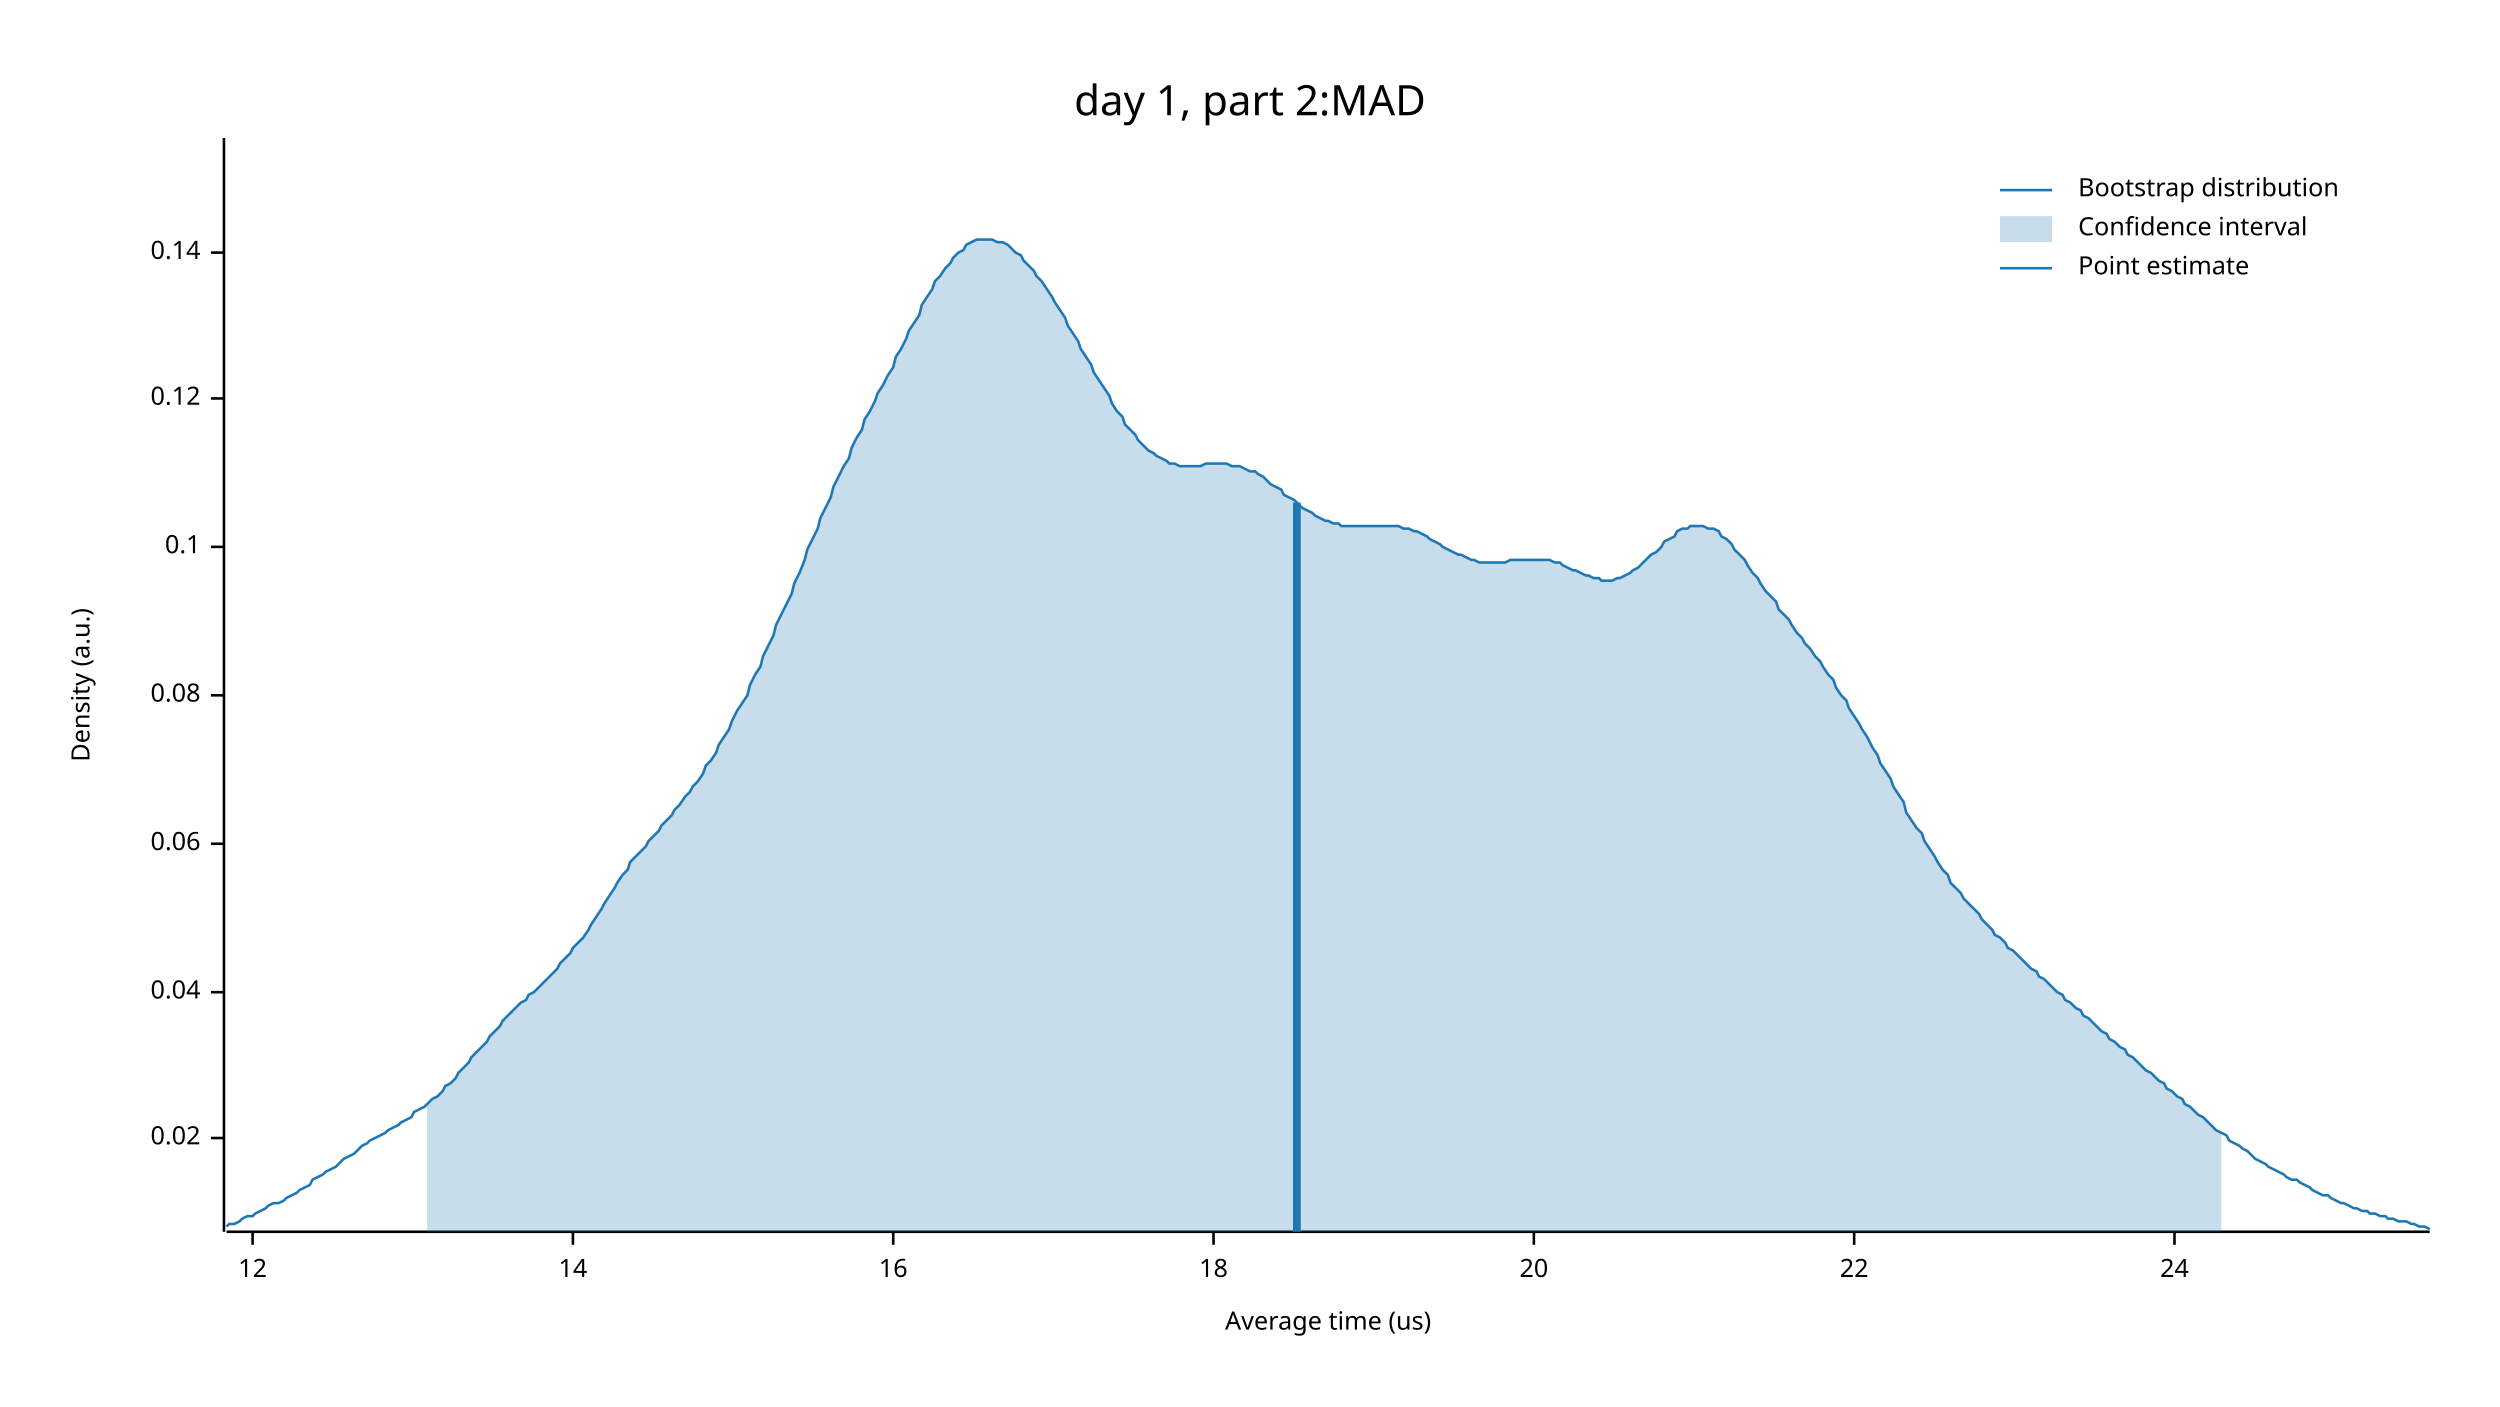
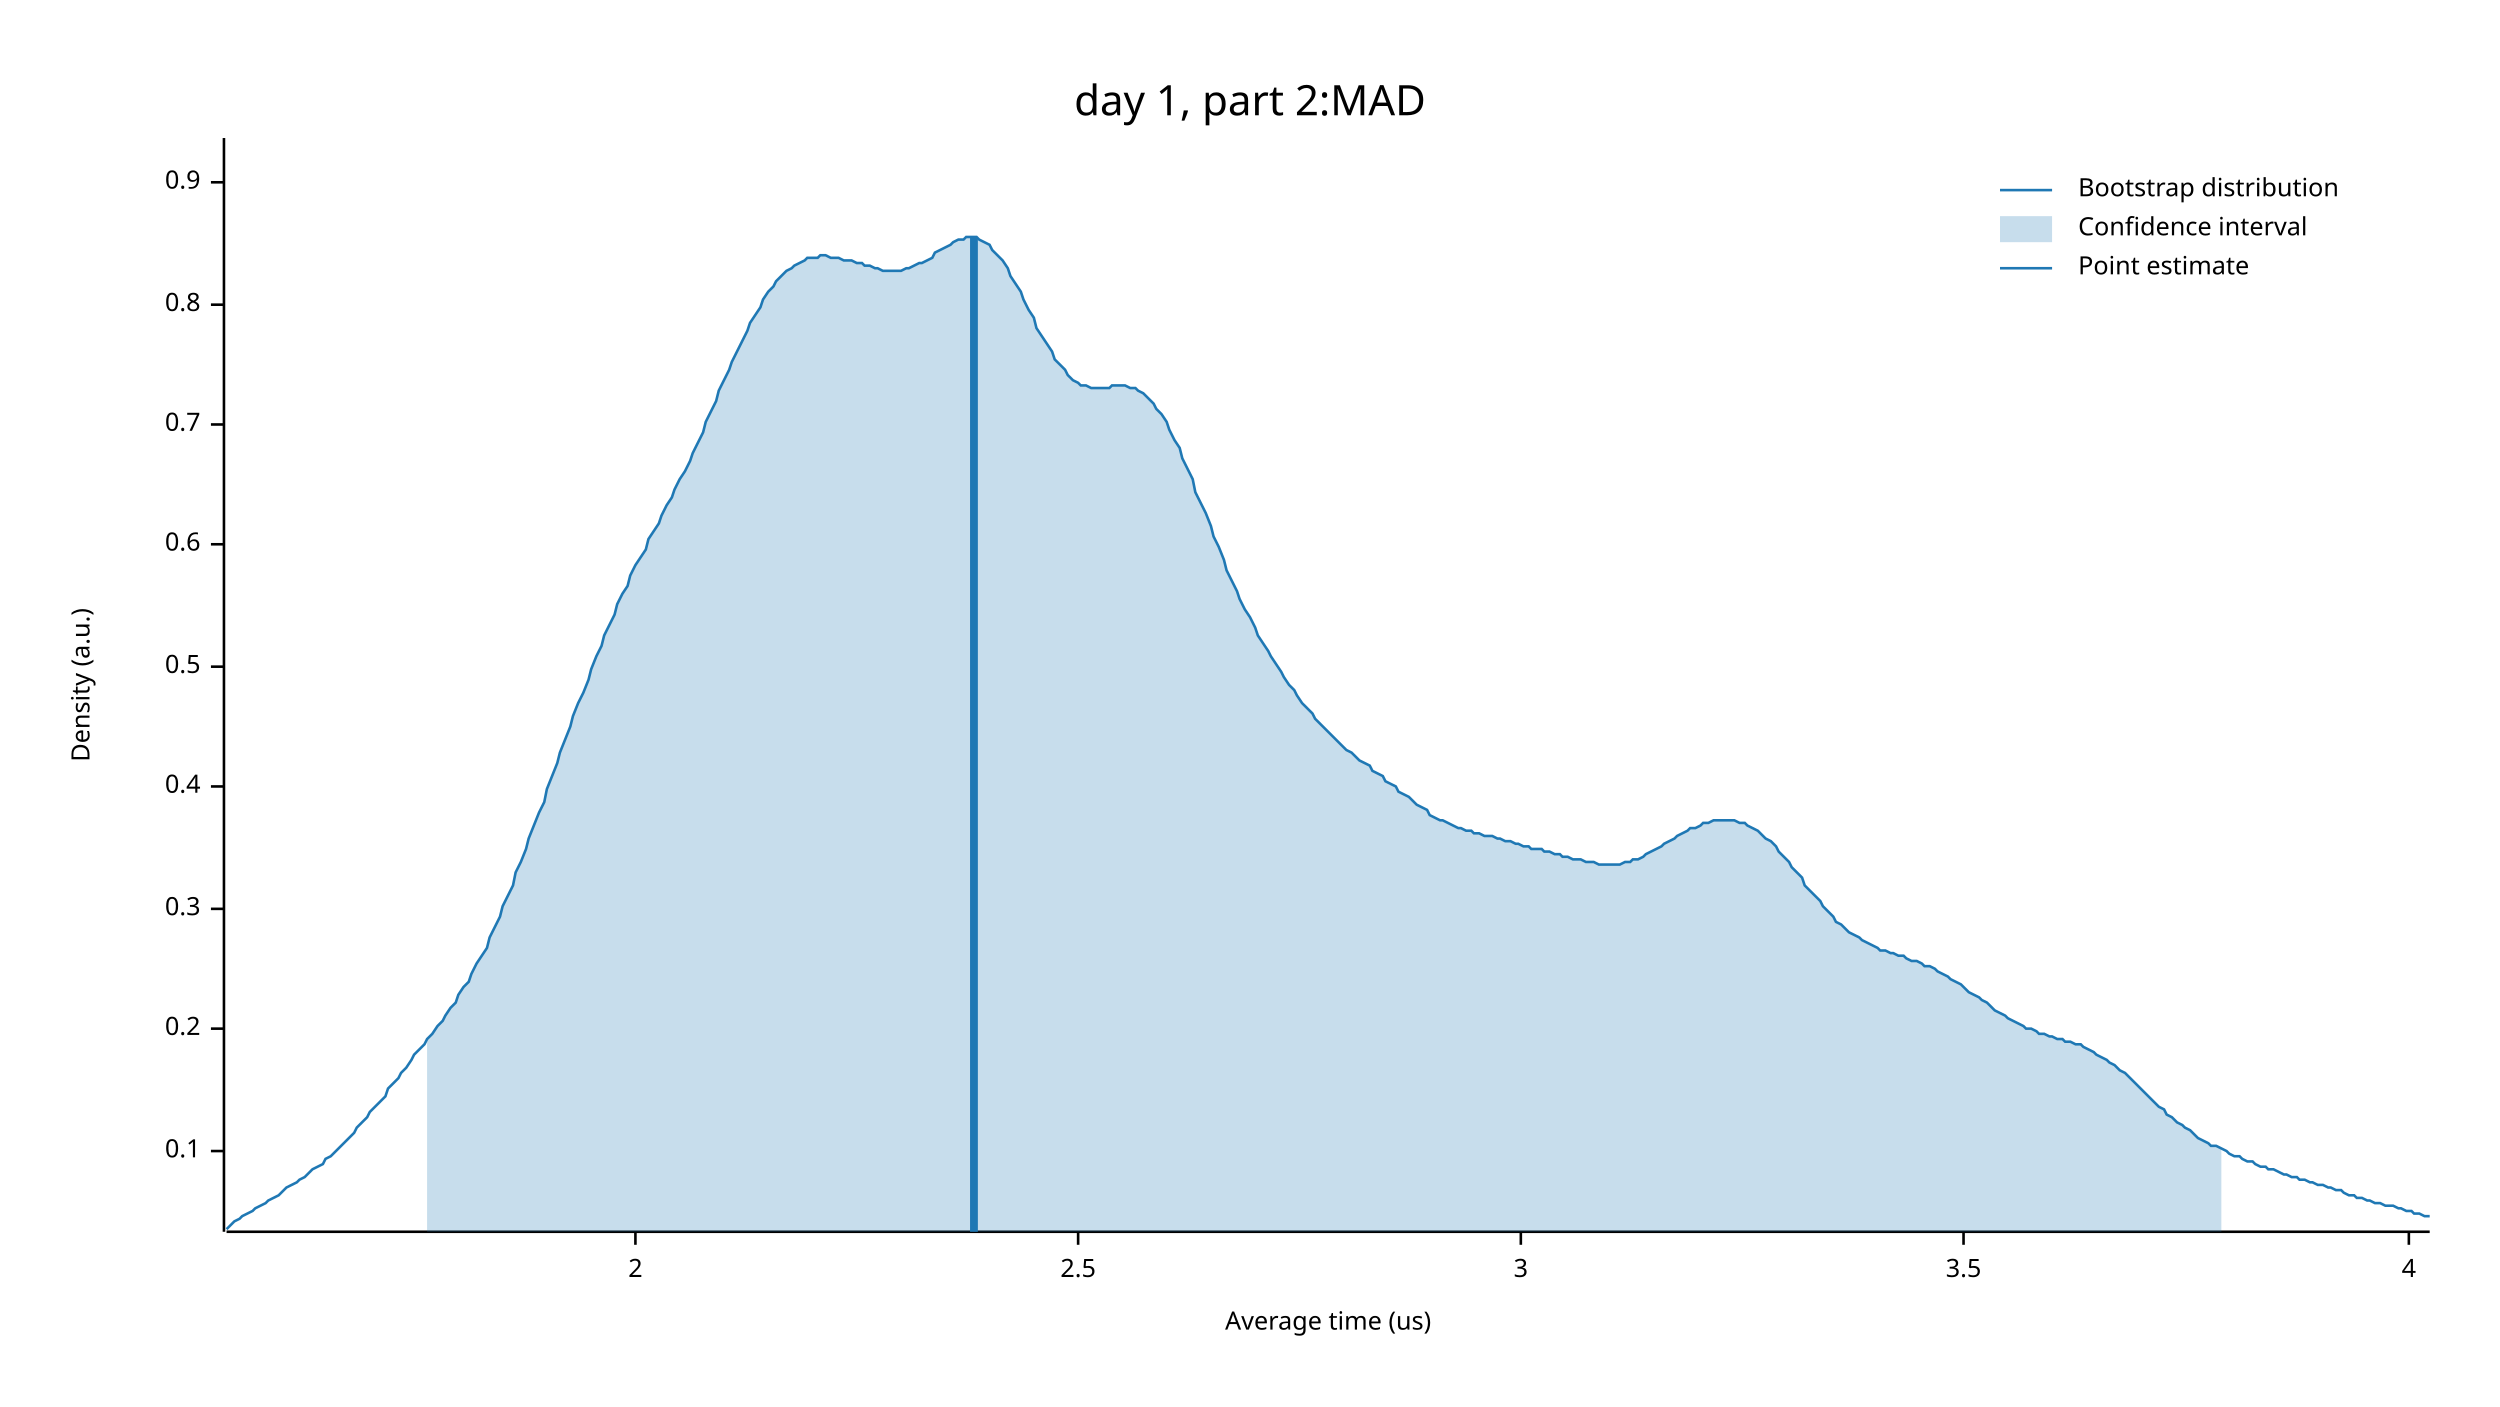
<svg xmlns="http://www.w3.org/2000/svg" width="960" height="540" viewBox="0 0 960 540">
  <text x="480" y="32" dy="0.76em" text-anchor="middle" font-family="sans-serif" font-size="16.129" opacity="1" fill="#000000">
day 1, part 2:MAD
</text>
  <text x="27" y="263" dy="0.76em" text-anchor="middle" font-family="sans-serif" font-size="9.677" opacity="1" fill="#000000" transform="rotate(270, 27, 263)">
Density (a.u.)
</text>
  <text x="510" y="513" dy="-0.5ex" text-anchor="middle" font-family="sans-serif" font-size="9.677" opacity="1" fill="#000000">
Average time (us)
</text>
  <polyline fill="none" opacity="1" stroke="#000000" stroke-width="1" points="86,53 86,473 " />
-   <text x="77" y="437" dy="0.5ex" text-anchor="end" font-family="sans-serif" font-size="9.677" opacity="1" fill="#000000">
- 0.02
- </text>
-   <polyline fill="none" opacity="1" stroke="#000000" stroke-width="1" points="81,437 86,437 " />
-   <text x="77" y="381" dy="0.5ex" text-anchor="end" font-family="sans-serif" font-size="9.677" opacity="1" fill="#000000">
- 0.04
- </text>
-   <polyline fill="none" opacity="1" stroke="#000000" stroke-width="1" points="81,381 86,381 " />
-   <text x="77" y="324" dy="0.5ex" text-anchor="end" font-family="sans-serif" font-size="9.677" opacity="1" fill="#000000">
- 0.06
- </text>
-   <polyline fill="none" opacity="1" stroke="#000000" stroke-width="1" points="81,324 86,324 " />
-   <text x="77" y="267" dy="0.5ex" text-anchor="end" font-family="sans-serif" font-size="9.677" opacity="1" fill="#000000">
- 0.08
- </text>
-   <polyline fill="none" opacity="1" stroke="#000000" stroke-width="1" points="81,267 86,267 " />
-   <text x="77" y="210" dy="0.5ex" text-anchor="end" font-family="sans-serif" font-size="9.677" opacity="1" fill="#000000">
+   <text x="77" y="442" dy="0.5ex" text-anchor="end" font-family="sans-serif" font-size="9.677" opacity="1" fill="#000000">
0.1
</text>
-   <polyline fill="none" opacity="1" stroke="#000000" stroke-width="1" points="81,210 86,210 " />
-   <text x="77" y="153" dy="0.5ex" text-anchor="end" font-family="sans-serif" font-size="9.677" opacity="1" fill="#000000">
- 0.12
+   <polyline fill="none" opacity="1" stroke="#000000" stroke-width="1" points="81,442 86,442 " />
+   <text x="77" y="395" dy="0.5ex" text-anchor="end" font-family="sans-serif" font-size="9.677" opacity="1" fill="#000000">
+ 0.2
</text>
-   <polyline fill="none" opacity="1" stroke="#000000" stroke-width="1" points="81,153 86,153 " />
-   <text x="77" y="97" dy="0.5ex" text-anchor="end" font-family="sans-serif" font-size="9.677" opacity="1" fill="#000000">
- 0.14
+   <polyline fill="none" opacity="1" stroke="#000000" stroke-width="1" points="81,395 86,395 " />
+   <text x="77" y="349" dy="0.5ex" text-anchor="end" font-family="sans-serif" font-size="9.677" opacity="1" fill="#000000">
+ 0.3
</text>
-   <polyline fill="none" opacity="1" stroke="#000000" stroke-width="1" points="81,97 86,97 " />
+   <polyline fill="none" opacity="1" stroke="#000000" stroke-width="1" points="81,349 86,349 " />
+   <text x="77" y="302" dy="0.5ex" text-anchor="end" font-family="sans-serif" font-size="9.677" opacity="1" fill="#000000">
+ 0.4
+ </text>
+   <polyline fill="none" opacity="1" stroke="#000000" stroke-width="1" points="81,302 86,302 " />
+   <text x="77" y="256" dy="0.5ex" text-anchor="end" font-family="sans-serif" font-size="9.677" opacity="1" fill="#000000">
+ 0.5
+ </text>
+   <polyline fill="none" opacity="1" stroke="#000000" stroke-width="1" points="81,256 86,256 " />
+   <text x="77" y="209" dy="0.5ex" text-anchor="end" font-family="sans-serif" font-size="9.677" opacity="1" fill="#000000">
+ 0.6
+ </text>
+   <polyline fill="none" opacity="1" stroke="#000000" stroke-width="1" points="81,209 86,209 " />
+   <text x="77" y="163" dy="0.5ex" text-anchor="end" font-family="sans-serif" font-size="9.677" opacity="1" fill="#000000">
+ 0.7
+ </text>
+   <polyline fill="none" opacity="1" stroke="#000000" stroke-width="1" points="81,163 86,163 " />
+   <text x="77" y="117" dy="0.5ex" text-anchor="end" font-family="sans-serif" font-size="9.677" opacity="1" fill="#000000">
+ 0.8
+ </text>
+   <polyline fill="none" opacity="1" stroke="#000000" stroke-width="1" points="81,117 86,117 " />
+   <text x="77" y="70" dy="0.5ex" text-anchor="end" font-family="sans-serif" font-size="9.677" opacity="1" fill="#000000">
+ 0.9
+ </text>
+   <polyline fill="none" opacity="1" stroke="#000000" stroke-width="1" points="81,70 86,70 " />
  <polyline fill="none" opacity="1" stroke="#000000" stroke-width="1" points="87,473 933,473 " />
-   <text x="97" y="483" dy="0.76em" text-anchor="middle" font-family="sans-serif" font-size="9.677" opacity="1" fill="#000000">
- 12
+   <text x="244" y="483" dy="0.76em" text-anchor="middle" font-family="sans-serif" font-size="9.677" opacity="1" fill="#000000">
+ 2
</text>
-   <polyline fill="none" opacity="1" stroke="#000000" stroke-width="1" points="97,473 97,478 " />
-   <text x="220" y="483" dy="0.76em" text-anchor="middle" font-family="sans-serif" font-size="9.677" opacity="1" fill="#000000">
- 14
+   <polyline fill="none" opacity="1" stroke="#000000" stroke-width="1" points="244,473 244,478 " />
+   <text x="414" y="483" dy="0.76em" text-anchor="middle" font-family="sans-serif" font-size="9.677" opacity="1" fill="#000000">
+ 2.5
</text>
-   <polyline fill="none" opacity="1" stroke="#000000" stroke-width="1" points="220,473 220,478 " />
-   <text x="343" y="483" dy="0.76em" text-anchor="middle" font-family="sans-serif" font-size="9.677" opacity="1" fill="#000000">
- 16
+   <polyline fill="none" opacity="1" stroke="#000000" stroke-width="1" points="414,473 414,478 " />
+   <text x="584" y="483" dy="0.76em" text-anchor="middle" font-family="sans-serif" font-size="9.677" opacity="1" fill="#000000">
+ 3
</text>
-   <polyline fill="none" opacity="1" stroke="#000000" stroke-width="1" points="343,473 343,478 " />
-   <text x="466" y="483" dy="0.76em" text-anchor="middle" font-family="sans-serif" font-size="9.677" opacity="1" fill="#000000">
- 18
+   <polyline fill="none" opacity="1" stroke="#000000" stroke-width="1" points="584,473 584,478 " />
+   <text x="754" y="483" dy="0.76em" text-anchor="middle" font-family="sans-serif" font-size="9.677" opacity="1" fill="#000000">
+ 3.5
</text>
-   <polyline fill="none" opacity="1" stroke="#000000" stroke-width="1" points="466,473 466,478 " />
-   <text x="589" y="483" dy="0.76em" text-anchor="middle" font-family="sans-serif" font-size="9.677" opacity="1" fill="#000000">
- 20
+   <polyline fill="none" opacity="1" stroke="#000000" stroke-width="1" points="754,473 754,478 " />
+   <text x="925" y="483" dy="0.76em" text-anchor="middle" font-family="sans-serif" font-size="9.677" opacity="1" fill="#000000">
+ 4
</text>
-   <polyline fill="none" opacity="1" stroke="#000000" stroke-width="1" points="589,473 589,478 " />
-   <text x="712" y="483" dy="0.76em" text-anchor="middle" font-family="sans-serif" font-size="9.677" opacity="1" fill="#000000">
- 22
- </text>
-   <polyline fill="none" opacity="1" stroke="#000000" stroke-width="1" points="712,473 712,478 " />
-   <text x="835" y="483" dy="0.76em" text-anchor="middle" font-family="sans-serif" font-size="9.677" opacity="1" fill="#000000">
- 24
- </text>
-   <polyline fill="none" opacity="1" stroke="#000000" stroke-width="1" points="835,473 835,478 " />
-   <polyline fill="none" opacity="1" stroke="#1F78B4" stroke-width="1" points="87,471 88,470 90,470 92,469 93,468 95,467 97,467 98,466 100,465 102,464 103,463 105,462 107,462 109,461 110,460 112,459 114,458 115,457 117,456 119,455 120,453 122,452 124,451 125,450 127,449 129,448 131,446 132,445 134,444 136,443 137,442 139,440 141,439 142,438 144,437 146,436 148,435 149,434 151,433 153,432 154,431 156,430 158,429 159,427 161,426 163,425 164,424 166,422 168,421 170,419 171,417 173,416 175,414 176,412 178,410 180,408 181,406 183,404 185,402 187,400 188,398 190,396 192,394 193,392 195,390 197,388 198,387 200,385 202,384 203,382 205,381 207,379 209,377 210,376 212,374 214,372 215,370 217,368 219,366 220,364 222,362 224,360 226,357 227,355 229,352 231,349 232,347 234,344 236,341 237,339 239,336 241,334 242,331 244,329 246,327 248,325 249,323 251,321 253,319 254,317 256,315 258,313 259,311 261,309 263,306 265,304 266,302 268,300 270,297 271,294 273,292 275,289 276,286 278,283 280,280 281,277 283,273 285,270 287,267 288,263 290,259 292,256 293,252 295,248 297,244 298,240 300,236 302,232 304,228 305,224 307,220 309,215 310,211 312,207 314,203 315,199 317,195 319,191 320,187 322,183 324,179 326,176 327,172 329,168 331,165 332,161 334,158 336,154 337,151 339,148 341,144 343,141 344,137 346,134 348,130 349,127 351,124 353,121 354,117 356,114 358,111 359,108 361,106 363,103 365,101 366,99 368,97 370,96 371,94 373,93 375,92 376,92 378,92 380,92 381,92 383,93 385,93 387,94 388,95 390,97 392,98 393,100 395,102 397,104 398,106 400,108 402,111 404,114 405,116 407,119 409,122 410,125 412,128 414,131 415,134 417,137 419,140 420,143 422,146 424,149 426,152 427,155 429,158 431,160 432,163 434,165 436,167 437,169 439,171 441,173 443,174 444,175 446,176 448,177 449,178 451,178 453,179 454,179 456,179 458,179 459,179 461,179 463,178 465,178 466,178 468,178 470,178 471,178 473,179 475,179 476,179 478,180 480,181 482,181 483,182 485,183 487,185 488,186 490,187 492,188 493,190 495,191 497,192 498,193 500,195 502,196 504,197 505,198 507,199 509,200 510,200 512,201 514,201 515,202 517,202 519,202 521,202 522,202 524,202 526,202 527,202 529,202 531,202 532,202 534,202 536,202 537,202 539,203 541,203 543,204 544,204 546,205 548,206 549,207 551,208 553,209 554,210 556,211 558,212 560,213 561,213 563,214 565,215 566,215 568,216 570,216 571,216 573,216 575,216 576,216 578,216 580,215 582,215 583,215 585,215 587,215 588,215 590,215 592,215 593,215 595,215 597,216 599,216 600,217 602,218 604,219 605,219 607,220 609,221 610,221 612,222 614,222 615,223 617,223 619,223 621,222 622,222 624,221 626,220 627,219 629,218 631,216 632,215 634,213 636,212 638,210 639,208 641,207 643,206 644,204 646,203 648,203 649,202 651,202 653,202 654,202 656,203 658,203 660,204 661,206 663,207 665,209 666,211 668,213 670,215 671,217 673,220 675,222 676,224 678,227 680,229 682,231 683,234 685,236 687,238 688,240 690,243 692,245 693,247 695,249 697,252 699,254 700,256 702,259 704,261 705,264 707,267 709,269 710,272 712,275 714,278 715,280 717,283 719,287 721,290 722,293 724,296 726,299 727,302 729,305 731,308 732,312 734,315 736,318 738,320 739,323 741,326 743,329 744,331 746,334 748,336 749,339 751,341 753,343 754,345 756,347 758,349 760,351 761,353 763,355 765,357 766,359 768,360 770,362 771,364 773,365 775,367 777,369 778,370 780,372 782,373 783,375 785,376 787,378 788,379 790,381 792,382 793,384 795,385 797,387 799,388 800,390 802,391 804,393 805,394 807,396 809,397 810,399 812,400 814,402 816,403 817,405 819,406 821,408 822,409 824,411 826,412 827,413 829,415 831,416 832,418 834,419 836,421 838,422 839,424 841,425 843,427 844,428 846,429 848,431 849,432 851,434 853,435 855,436 856,438 858,439 860,440 861,441 863,442 865,444 866,445 868,446 870,447 871,448 873,449 875,450 877,451 878,452 880,453 882,453 883,454 885,455 887,456 888,457 890,458 892,459 894,459 895,460 897,461 899,462 900,462 902,463 904,464 905,464 907,465 909,465 910,466 912,466 914,467 916,467 917,468 919,468 921,469 922,469 924,469 926,470 927,470 929,471 931,471 933,472 " />
-   <polygon opacity="0.25" fill="#1F78B4" points="164,424 166,422 168,421 170,419 171,417 173,416 175,414 176,412 178,410 180,408 181,406 183,404 185,402 187,400 188,398 190,396 192,394 193,392 195,390 197,388 198,387 200,385 202,384 203,382 205,381 207,379 209,377 210,376 212,374 214,372 215,370 217,368 219,366 220,364 222,362 224,360 226,357 227,355 229,352 231,349 232,347 234,344 236,341 237,339 239,336 241,334 242,331 244,329 246,327 248,325 249,323 251,321 253,319 254,317 256,315 258,313 259,311 261,309 263,306 265,304 266,302 268,300 270,297 271,294 273,292 275,289 276,286 278,283 280,280 281,277 283,273 285,270 287,267 288,263 290,259 292,256 293,252 295,248 297,244 298,240 300,236 302,232 304,228 305,224 307,220 309,215 310,211 312,207 314,203 315,199 317,195 319,191 320,187 322,183 324,179 326,176 327,172 329,168 331,165 332,161 334,158 336,154 337,151 339,148 341,144 343,141 344,137 346,134 348,130 349,127 351,124 353,121 354,117 356,114 358,111 359,108 361,106 363,103 365,101 366,99 368,97 370,96 371,94 373,93 375,92 376,92 378,92 380,92 381,92 383,93 385,93 387,94 388,95 390,97 392,98 393,100 395,102 397,104 398,106 400,108 402,111 404,114 405,116 407,119 409,122 410,125 412,128 414,131 415,134 417,137 419,140 420,143 422,146 424,149 426,152 427,155 429,158 431,160 432,163 434,165 436,167 437,169 439,171 441,173 443,174 444,175 446,176 448,177 449,178 451,178 453,179 454,179 456,179 458,179 459,179 461,179 463,178 465,178 466,178 468,178 470,178 471,178 473,179 475,179 476,179 478,180 480,181 482,181 483,182 485,183 487,185 488,186 490,187 492,188 493,190 495,191 497,192 498,193 500,195 502,196 504,197 505,198 507,199 509,200 510,200 512,201 514,201 515,202 517,202 519,202 521,202 522,202 524,202 526,202 527,202 529,202 531,202 532,202 534,202 536,202 537,202 539,203 541,203 543,204 544,204 546,205 548,206 549,207 551,208 553,209 554,210 556,211 558,212 560,213 561,213 563,214 565,215 566,215 568,216 570,216 571,216 573,216 575,216 576,216 578,216 580,215 582,215 583,215 585,215 587,215 588,215 590,215 592,215 593,215 595,215 597,216 599,216 600,217 602,218 604,219 605,219 607,220 609,221 610,221 612,222 614,222 615,223 617,223 619,223 621,222 622,222 624,221 626,220 627,219 629,218 631,216 632,215 634,213 636,212 638,210 639,208 641,207 643,206 644,204 646,203 648,203 649,202 651,202 653,202 654,202 656,203 658,203 660,204 661,206 663,207 665,209 666,211 668,213 670,215 671,217 673,220 675,222 676,224 678,227 680,229 682,231 683,234 685,236 687,238 688,240 690,243 692,245 693,247 695,249 697,252 699,254 700,256 702,259 704,261 705,264 707,267 709,269 710,272 712,275 714,278 715,280 717,283 719,287 721,290 722,293 724,296 726,299 727,302 729,305 731,308 732,312 734,315 736,318 738,320 739,323 741,326 743,329 744,331 746,334 748,336 749,339 751,341 753,343 754,345 756,347 758,349 760,351 761,353 763,355 765,357 766,359 768,360 770,362 771,364 773,365 775,367 777,369 778,370 780,372 782,373 783,375 785,376 787,378 788,379 790,381 792,382 793,384 795,385 797,387 799,388 800,390 802,391 804,393 805,394 807,396 809,397 810,399 812,400 814,402 816,403 817,405 819,406 821,408 822,409 824,411 826,412 827,413 829,415 831,416 832,418 834,419 836,421 838,422 839,424 841,425 843,427 844,428 846,429 848,431 849,432 851,434 853,435 853,473 164,473 " />
-   <polyline fill="none" opacity="1" stroke="#1F78B4" stroke-width="3" points="498,473 498,193 " />
+   <polyline fill="none" opacity="1" stroke="#000000" stroke-width="1" points="925,473 925,478 " />
+   <polyline fill="none" opacity="1" stroke="#1F78B4" stroke-width="1" points="87,472 88,471 90,469 92,468 93,467 95,466 97,465 98,464 100,463 102,462 103,461 105,460 107,459 109,457 110,456 112,455 114,454 115,453 117,452 119,450 120,449 122,448 124,447 125,445 127,444 129,442 131,440 132,439 134,437 136,435 137,433 139,431 141,429 142,427 144,425 146,423 148,421 149,418 151,416 153,414 154,412 156,410 158,407 159,405 161,403 163,401 164,399 166,397 168,394 170,392 171,390 173,387 175,385 176,382 178,379 180,377 181,374 183,370 185,367 187,364 188,360 190,356 192,352 193,348 195,344 197,340 198,335 200,331 202,326 203,322 205,317 207,312 209,308 210,303 212,298 214,293 215,289 217,284 219,279 220,275 222,270 224,266 226,261 227,257 229,252 231,248 232,244 234,240 236,236 237,232 239,228 241,225 242,221 244,217 246,214 248,211 249,207 251,204 253,201 254,198 256,194 258,191 259,188 261,184 263,181 265,177 266,174 268,170 270,166 271,162 273,158 275,154 276,150 278,146 280,142 281,139 283,135 285,131 287,127 288,124 290,121 292,118 293,115 295,112 297,110 298,108 300,106 302,104 304,103 305,102 307,101 309,100 310,99 312,99 314,99 315,98 317,98 319,99 320,99 322,99 324,100 326,100 327,100 329,101 331,101 332,102 334,102 336,103 337,103 339,104 341,104 343,104 344,104 346,104 348,103 349,103 351,102 353,101 354,101 356,100 358,99 359,97 361,96 363,95 365,94 366,93 368,92 370,92 371,91 373,91 375,91 376,92 378,93 380,94 381,96 383,98 385,100 387,103 388,106 390,109 392,112 393,115 395,119 397,122 398,126 400,129 402,132 404,135 405,138 407,140 409,142 410,144 412,146 414,147 415,148 417,148 419,149 420,149 422,149 424,149 426,149 427,148 429,148 431,148 432,148 434,149 436,149 437,150 439,151 441,153 443,155 444,157 446,159 448,162 449,165 451,169 453,172 454,176 456,180 458,184 459,189 461,193 463,197 465,202 466,206 468,210 470,215 471,219 473,223 475,227 476,230 478,234 480,237 482,241 483,244 485,247 487,250 488,252 490,255 492,258 493,260 495,263 497,265 498,267 500,270 502,272 504,274 505,276 507,278 509,280 510,281 512,283 514,285 515,286 517,288 519,289 521,291 522,292 524,293 526,294 527,296 529,297 531,298 532,300 534,301 536,302 537,304 539,305 541,306 543,308 544,309 546,310 548,311 549,313 551,314 553,315 554,315 556,316 558,317 560,318 561,318 563,319 565,319 566,320 568,320 570,321 571,321 573,321 575,322 576,322 578,323 580,323 582,324 583,324 585,325 587,325 588,326 590,326 592,326 593,327 595,327 597,328 599,328 600,329 602,329 604,330 605,330 607,330 609,331 610,331 612,331 614,332 615,332 617,332 619,332 621,332 622,332 624,331 626,331 627,330 629,330 631,329 632,328 634,327 636,326 638,325 639,324 641,323 643,322 644,321 646,320 648,319 649,318 651,318 653,317 654,316 656,316 658,315 660,315 661,315 663,315 665,315 666,315 668,316 670,316 671,317 673,318 675,319 676,320 678,322 680,323 682,325 683,327 685,329 687,331 688,333 690,335 692,337 693,340 695,342 697,344 699,346 700,348 702,350 704,352 705,354 707,355 709,357 710,358 712,359 714,360 715,361 717,362 719,363 721,364 722,365 724,365 726,366 727,366 729,367 731,367 732,368 734,369 736,369 738,370 739,371 741,371 743,372 744,373 746,374 748,375 749,376 751,377 753,378 754,379 756,381 758,382 760,383 761,384 763,385 765,387 766,388 768,389 770,390 771,391 773,392 775,393 777,394 778,395 780,395 782,396 783,397 785,397 787,398 788,398 790,399 792,399 793,400 795,400 797,401 799,401 800,402 802,403 804,404 805,405 807,406 809,407 810,408 812,409 814,411 816,412 817,413 819,415 821,417 822,418 824,420 826,422 827,423 829,425 831,426 832,428 834,429 836,431 838,432 839,433 841,434 843,436 844,437 846,438 848,439 849,440 851,440 853,441 855,442 856,443 858,444 860,444 861,445 863,446 865,446 866,447 868,448 870,448 871,449 873,449 875,450 877,451 878,451 880,452 882,452 883,453 885,453 887,454 888,454 890,455 892,455 894,456 895,456 897,457 899,457 900,458 902,459 904,459 905,460 907,460 909,461 910,461 912,462 914,462 916,463 917,463 919,463 921,464 922,464 924,465 926,465 927,466 929,466 931,467 933,467 " />
+   <polygon opacity="0.25" fill="#1F78B4" points="164,399 166,397 168,394 170,392 171,390 173,387 175,385 176,382 178,379 180,377 181,374 183,370 185,367 187,364 188,360 190,356 192,352 193,348 195,344 197,340 198,335 200,331 202,326 203,322 205,317 207,312 209,308 210,303 212,298 214,293 215,289 217,284 219,279 220,275 222,270 224,266 226,261 227,257 229,252 231,248 232,244 234,240 236,236 237,232 239,228 241,225 242,221 244,217 246,214 248,211 249,207 251,204 253,201 254,198 256,194 258,191 259,188 261,184 263,181 265,177 266,174 268,170 270,166 271,162 273,158 275,154 276,150 278,146 280,142 281,139 283,135 285,131 287,127 288,124 290,121 292,118 293,115 295,112 297,110 298,108 300,106 302,104 304,103 305,102 307,101 309,100 310,99 312,99 314,99 315,98 317,98 319,99 320,99 322,99 324,100 326,100 327,100 329,101 331,101 332,102 334,102 336,103 337,103 339,104 341,104 343,104 344,104 346,104 348,103 349,103 351,102 353,101 354,101 356,100 358,99 359,97 361,96 363,95 365,94 366,93 368,92 370,92 371,91 373,91 375,91 376,92 378,93 380,94 381,96 383,98 385,100 387,103 388,106 390,109 392,112 393,115 395,119 397,122 398,126 400,129 402,132 404,135 405,138 407,140 409,142 410,144 412,146 414,147 415,148 417,148 419,149 420,149 422,149 424,149 426,149 427,148 429,148 431,148 432,148 434,149 436,149 437,150 439,151 441,153 443,155 444,157 446,159 448,162 449,165 451,169 453,172 454,176 456,180 458,184 459,189 461,193 463,197 465,202 466,206 468,210 470,215 471,219 473,223 475,227 476,230 478,234 480,237 482,241 483,244 485,247 487,250 488,252 490,255 492,258 493,260 495,263 497,265 498,267 500,270 502,272 504,274 505,276 507,278 509,280 510,281 512,283 514,285 515,286 517,288 519,289 521,291 522,292 524,293 526,294 527,296 529,297 531,298 532,300 534,301 536,302 537,304 539,305 541,306 543,308 544,309 546,310 548,311 549,313 551,314 553,315 554,315 556,316 558,317 560,318 561,318 563,319 565,319 566,320 568,320 570,321 571,321 573,321 575,322 576,322 578,323 580,323 582,324 583,324 585,325 587,325 588,326 590,326 592,326 593,327 595,327 597,328 599,328 600,329 602,329 604,330 605,330 607,330 609,331 610,331 612,331 614,332 615,332 617,332 619,332 621,332 622,332 624,331 626,331 627,330 629,330 631,329 632,328 634,327 636,326 638,325 639,324 641,323 643,322 644,321 646,320 648,319 649,318 651,318 653,317 654,316 656,316 658,315 660,315 661,315 663,315 665,315 666,315 668,316 670,316 671,317 673,318 675,319 676,320 678,322 680,323 682,325 683,327 685,329 687,331 688,333 690,335 692,337 693,340 695,342 697,344 699,346 700,348 702,350 704,352 705,354 707,355 709,357 710,358 712,359 714,360 715,361 717,362 719,363 721,364 722,365 724,365 726,366 727,366 729,367 731,367 732,368 734,369 736,369 738,370 739,371 741,371 743,372 744,373 746,374 748,375 749,376 751,377 753,378 754,379 756,381 758,382 760,383 761,384 763,385 765,387 766,388 768,389 770,390 771,391 773,392 775,393 777,394 778,395 780,395 782,396 783,397 785,397 787,398 788,398 790,399 792,399 793,400 795,400 797,401 799,401 800,402 802,403 804,404 805,405 807,406 809,407 810,408 812,409 814,411 816,412 817,413 819,415 821,417 822,418 824,420 826,422 827,423 829,425 831,426 832,428 834,429 836,431 838,432 839,433 841,434 843,436 844,437 846,438 848,439 849,440 851,440 853,441 853,473 164,473 " />
+   <polyline fill="none" opacity="1" stroke="#1F78B4" stroke-width="3" points="374,473 374,91 " />
  <text x="798" y="68" dy="0.76em" text-anchor="start" font-family="sans-serif" font-size="9.677" opacity="1" fill="#000000">
Bootstrap distribution
</text>
  <text x="798" y="83" dy="0.76em" text-anchor="start" font-family="sans-serif" font-size="9.677" opacity="1" fill="#000000">
Confidence interval
</text>
  <text x="798" y="98" dy="0.76em" text-anchor="start" font-family="sans-serif" font-size="9.677" opacity="1" fill="#000000">
Point estimate
</text>
  <polyline fill="none" opacity="1" stroke="#1F78B4" stroke-width="1" points="768,73 788,73 " />
  <rect x="768" y="83" width="20" height="10" opacity="0.25" fill="#1F78B4" stroke="none" />
  <polyline fill="none" opacity="1" stroke="#1F78B4" stroke-width="1" points="768,103 788,103 " />
</svg>
